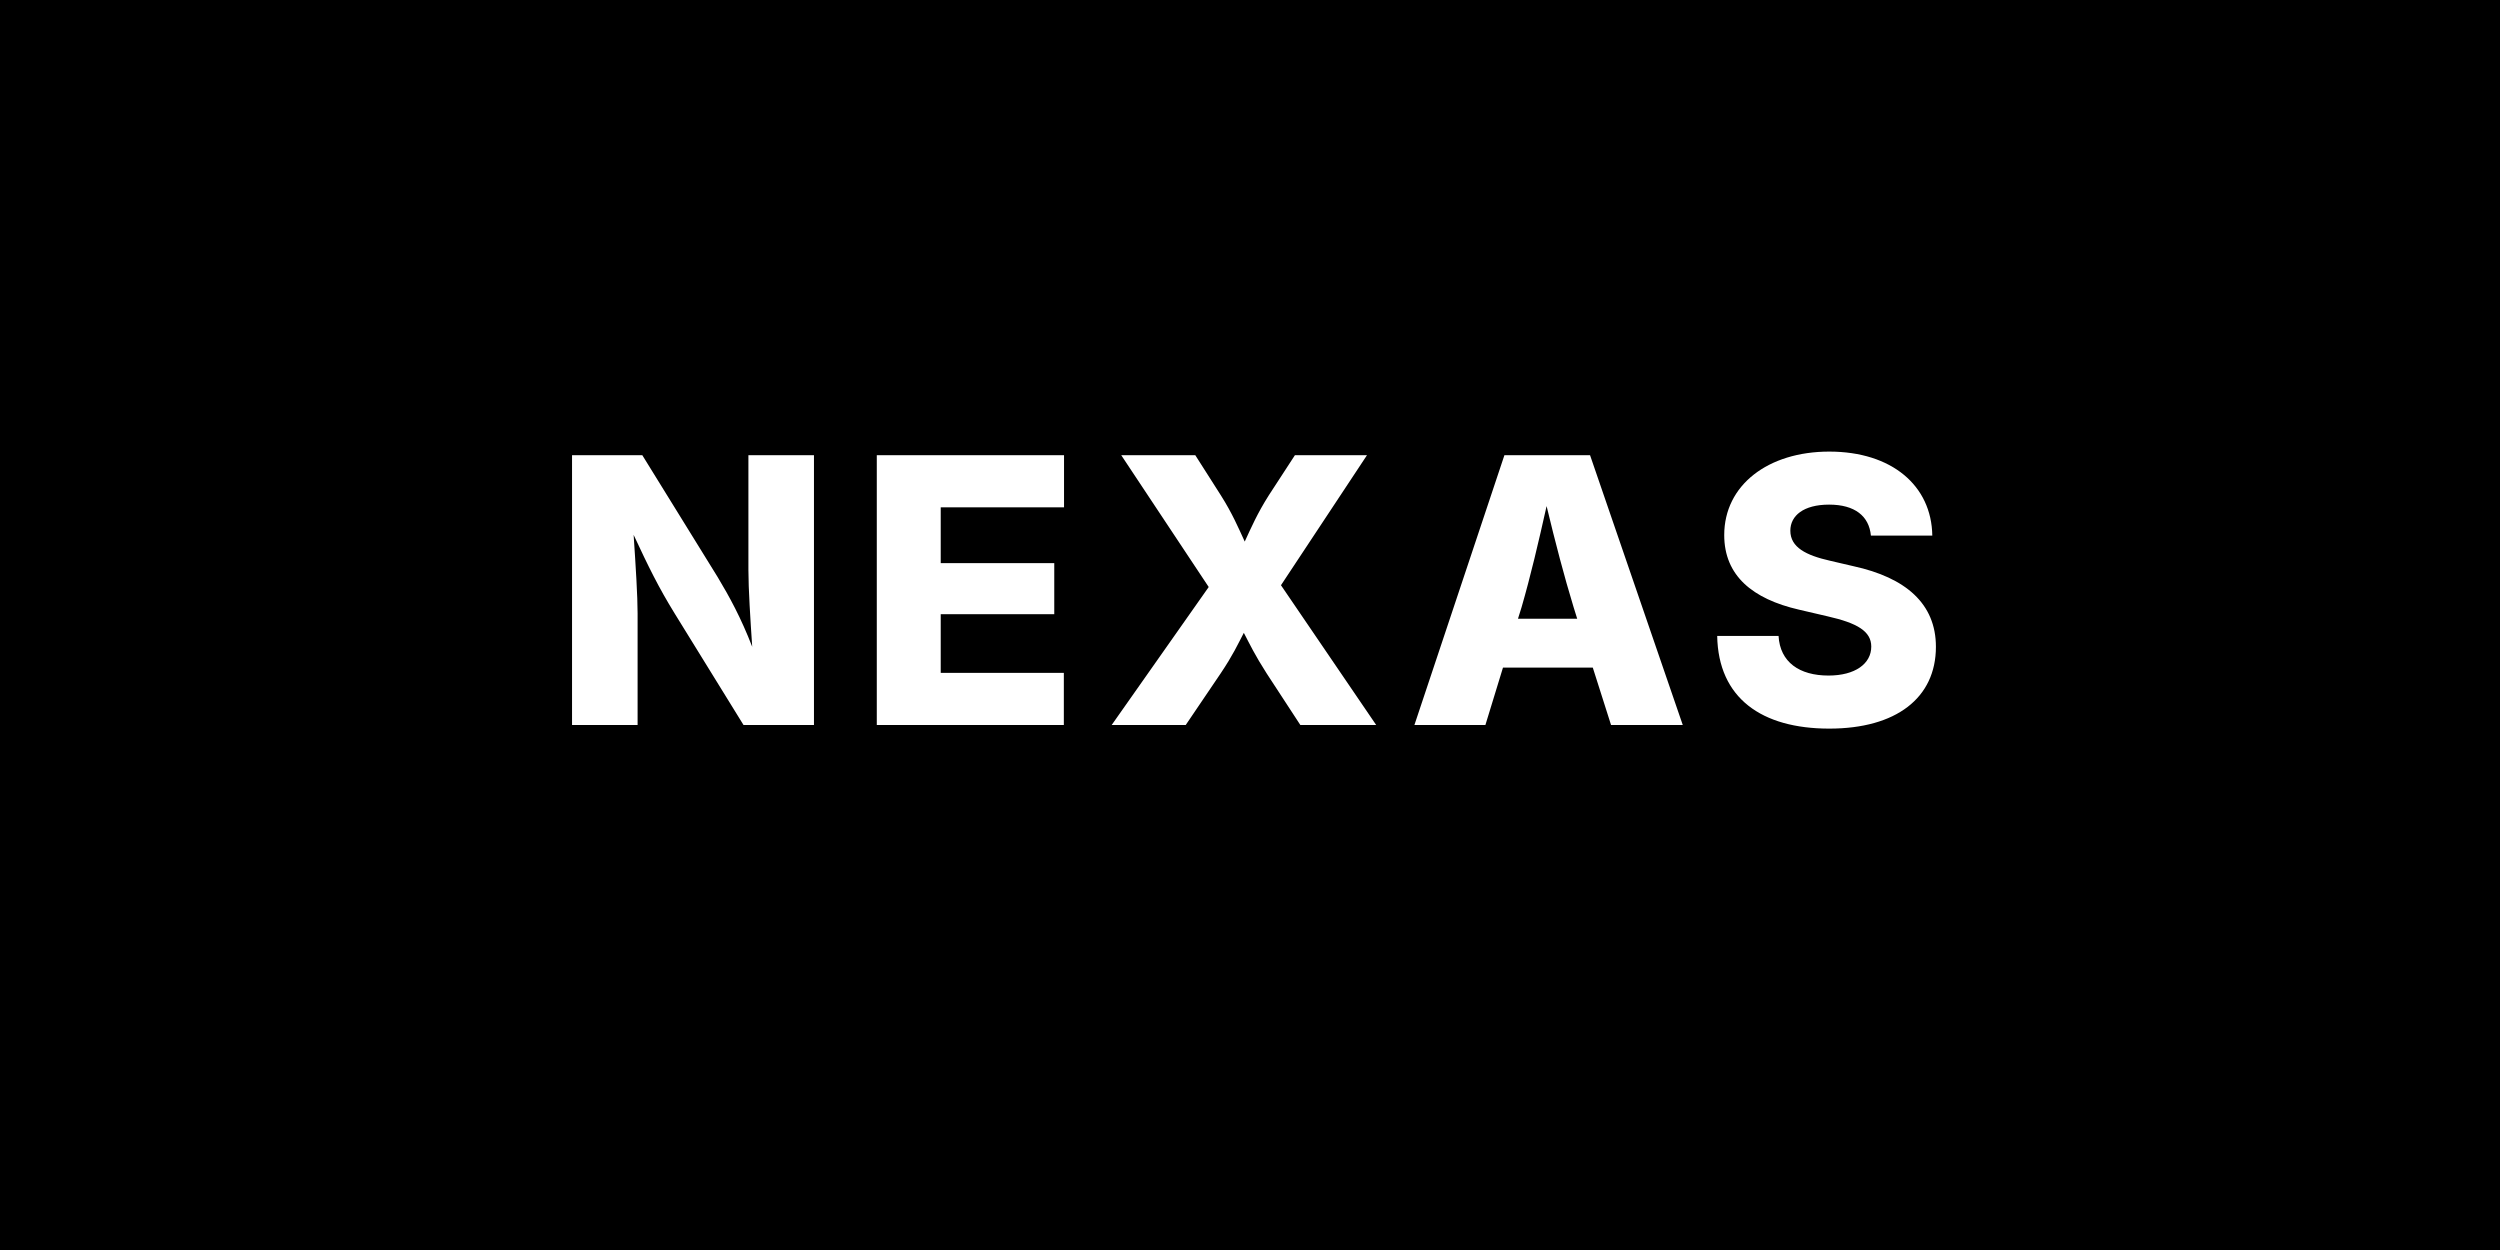
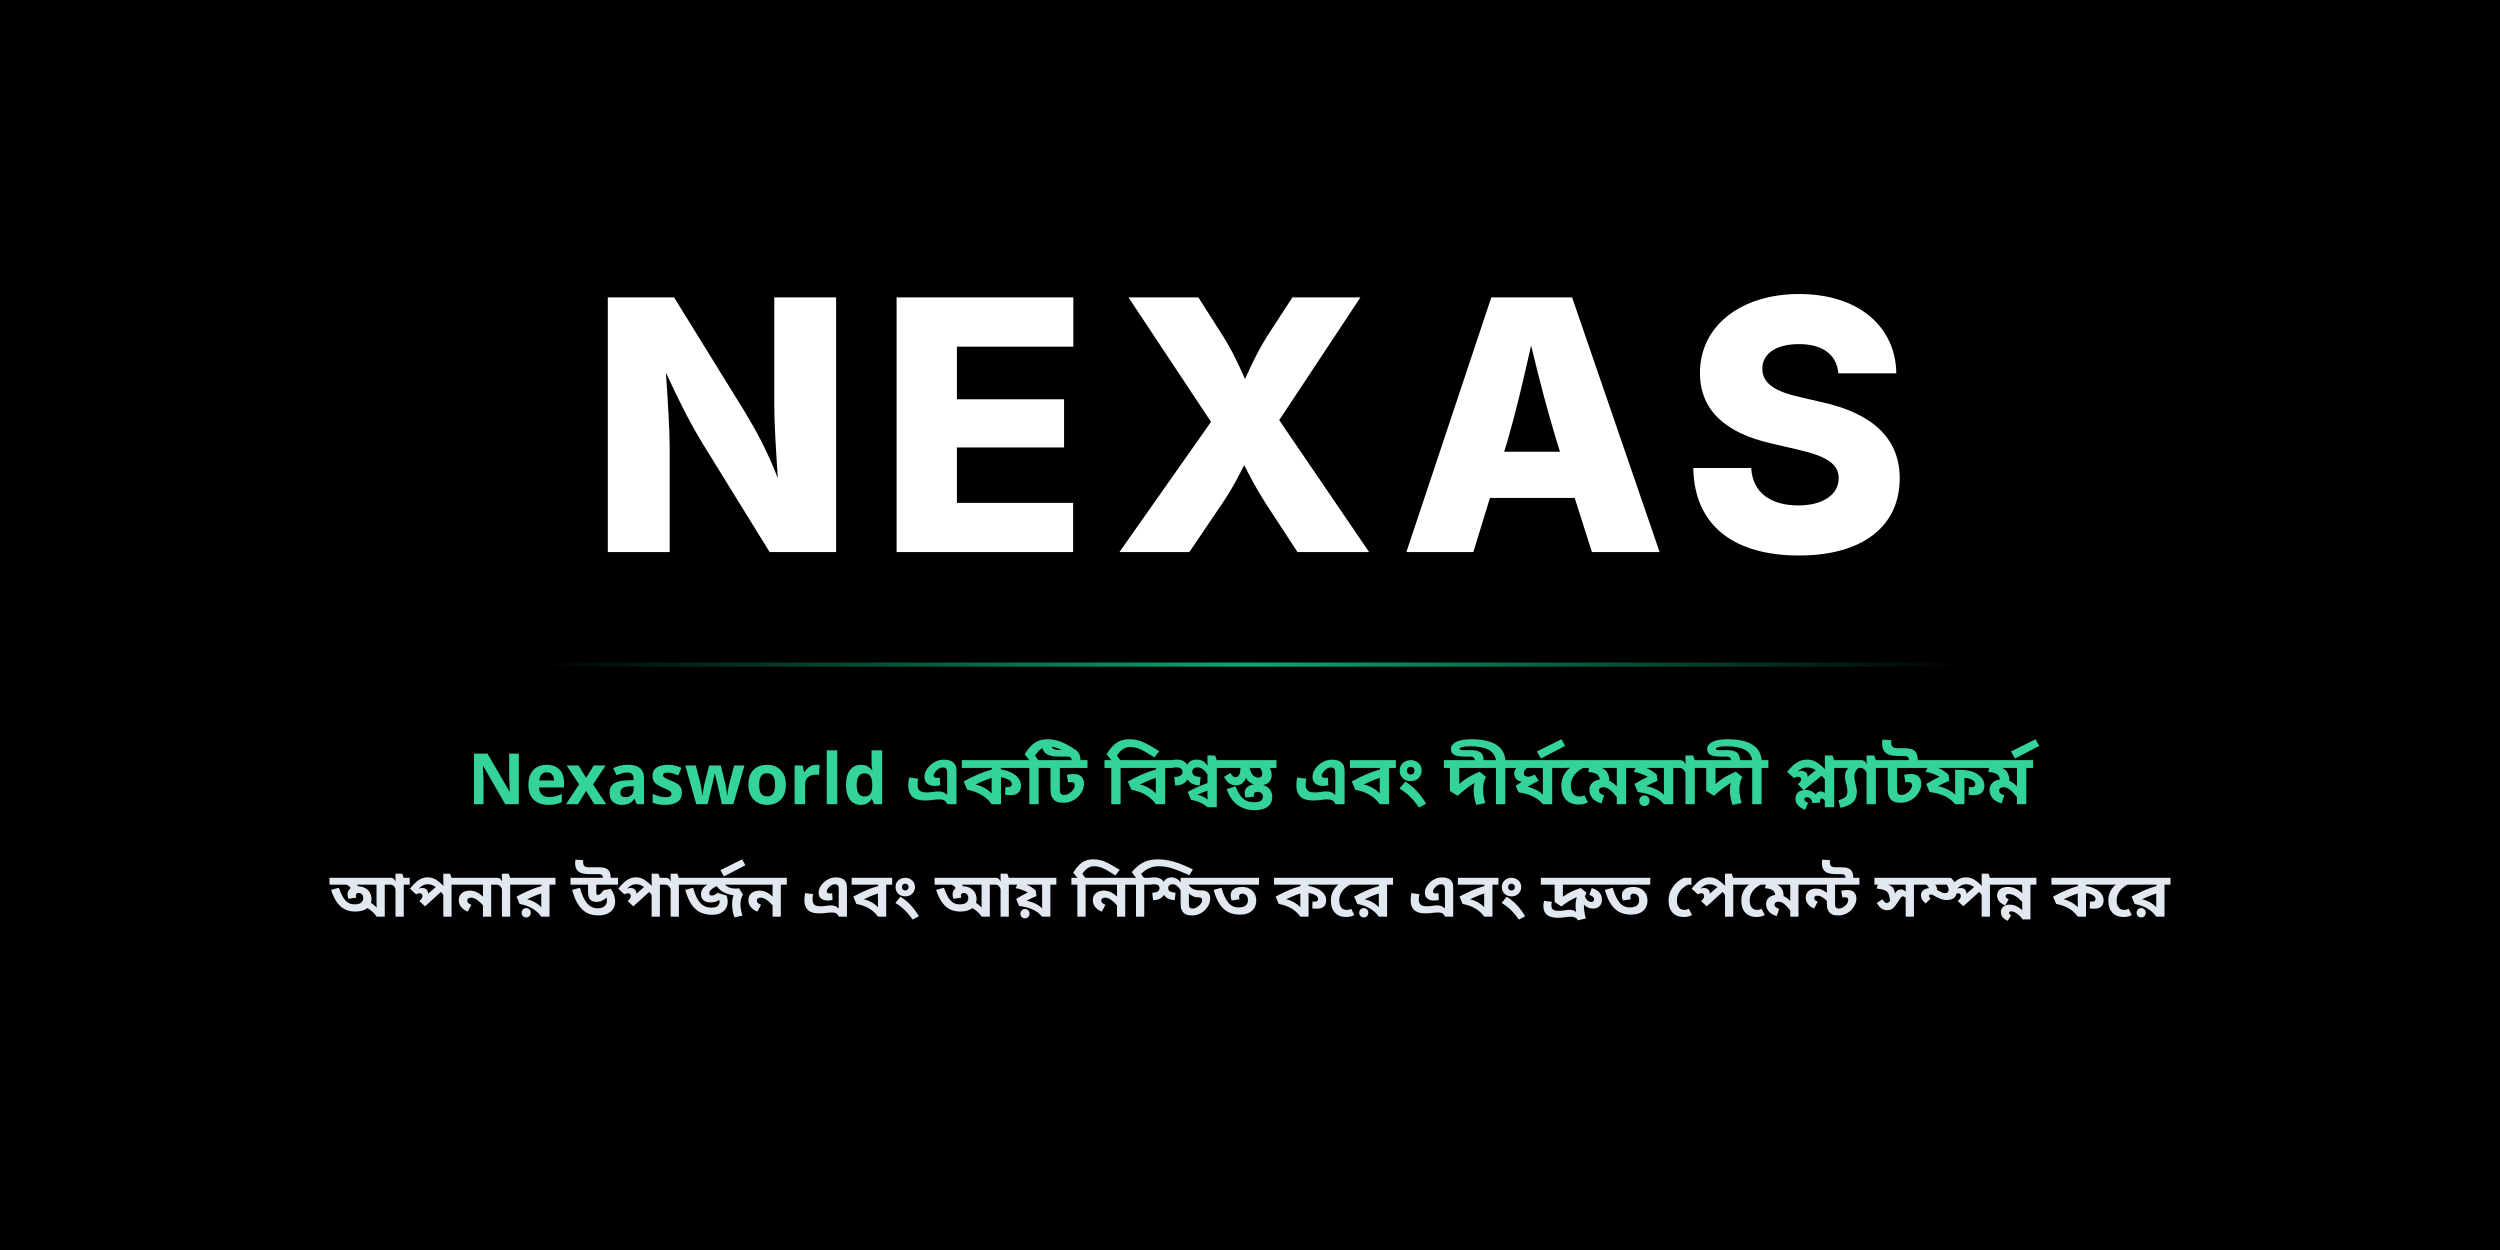
<svg xmlns="http://www.w3.org/2000/svg" viewBox="0 0 1200 600" width="1200" height="600">
+   <defs>
+     <linearGradient id="accentLine" x1="0%" y1="0%" x2="100%" y2="0%">
+       <stop offset="0%" stop-color="#10b981" stop-opacity="0" />
+       <stop offset="50%" stop-color="#10b981" stop-opacity="0.9" />
+       <stop offset="100%" stop-color="#10b981" stop-opacity="0" />
+     </linearGradient>
+   </defs>
  <rect width="1200" height="600" fill="#000000" />
-   <text x="600" y="348" text-anchor="middle" fill="#ffffff" font-family="'Plus Jakarta Sans', 'Inter', 'Helvetica Neue', Arial, sans-serif" font-size="178" font-weight="800" letter-spacing="10">NEXAS</text>
+   <text x="600" y="265" text-anchor="middle" fill="#ffffff" font-family="'Plus Jakarta Sans', 'Inter', 'Helvetica Neue', Arial, sans-serif" font-size="168" font-weight="800" letter-spacing="10">NEXAS</text>
+   <rect x="260" y="318" width="680" height="2" fill="url(#accentLine)" />
+   <text x="600" y="386" text-anchor="middle" fill="#34d399" font-family="'Hind Siliguri', 'Noto Sans Bengali', 'Kohinoor Bangla', 'Nirmala UI', sans-serif" font-size="34" font-weight="700">Nexasworld একটি বিশ্বস্ত এবং দীর্ঘমেয়াদী প্ল্যাটফর্ম</text>
+   <text x="600" y="440" text-anchor="middle" fill="#e2e8f0" font-family="'Hind Siliguri', 'Noto Sans Bengali', 'Kohinoor Bangla', 'Nirmala UI', sans-serif" font-size="30" font-weight="600">আপনার উপার্জন এবং আয় নিশ্চিত করে এবং দ্রুত পেমেন্ট সম্পন্ন করে</text>
</svg>
